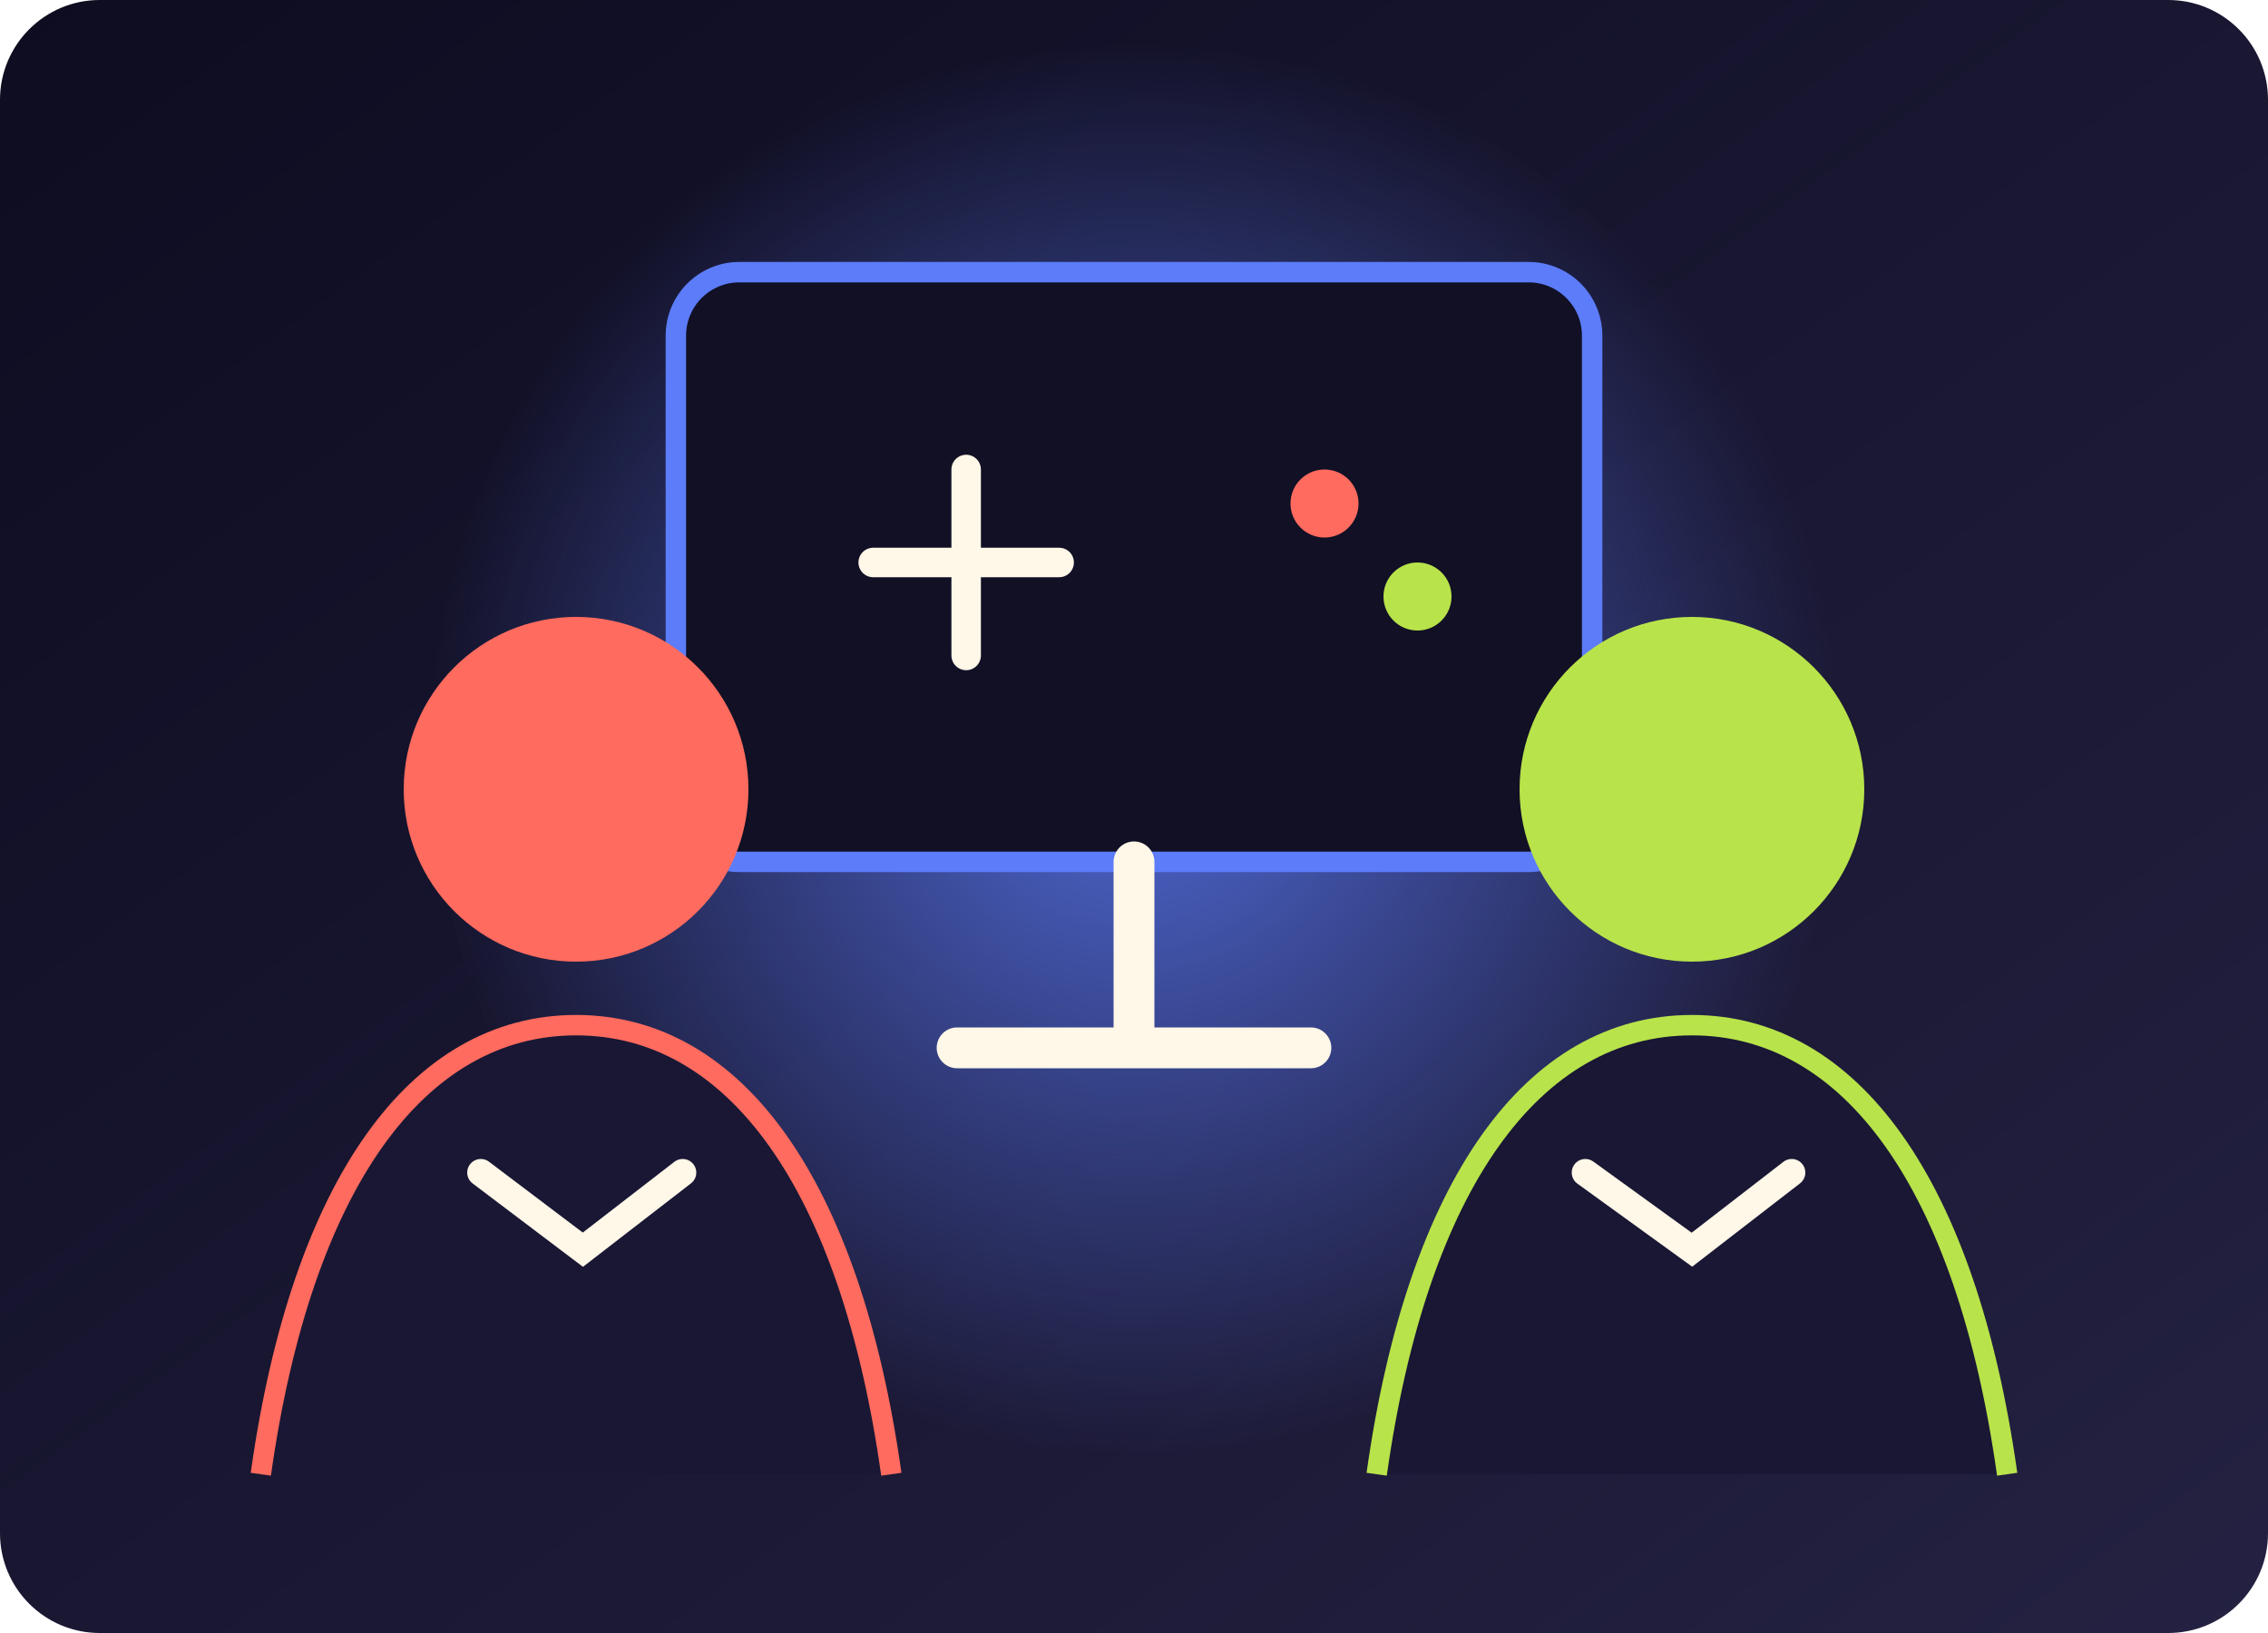
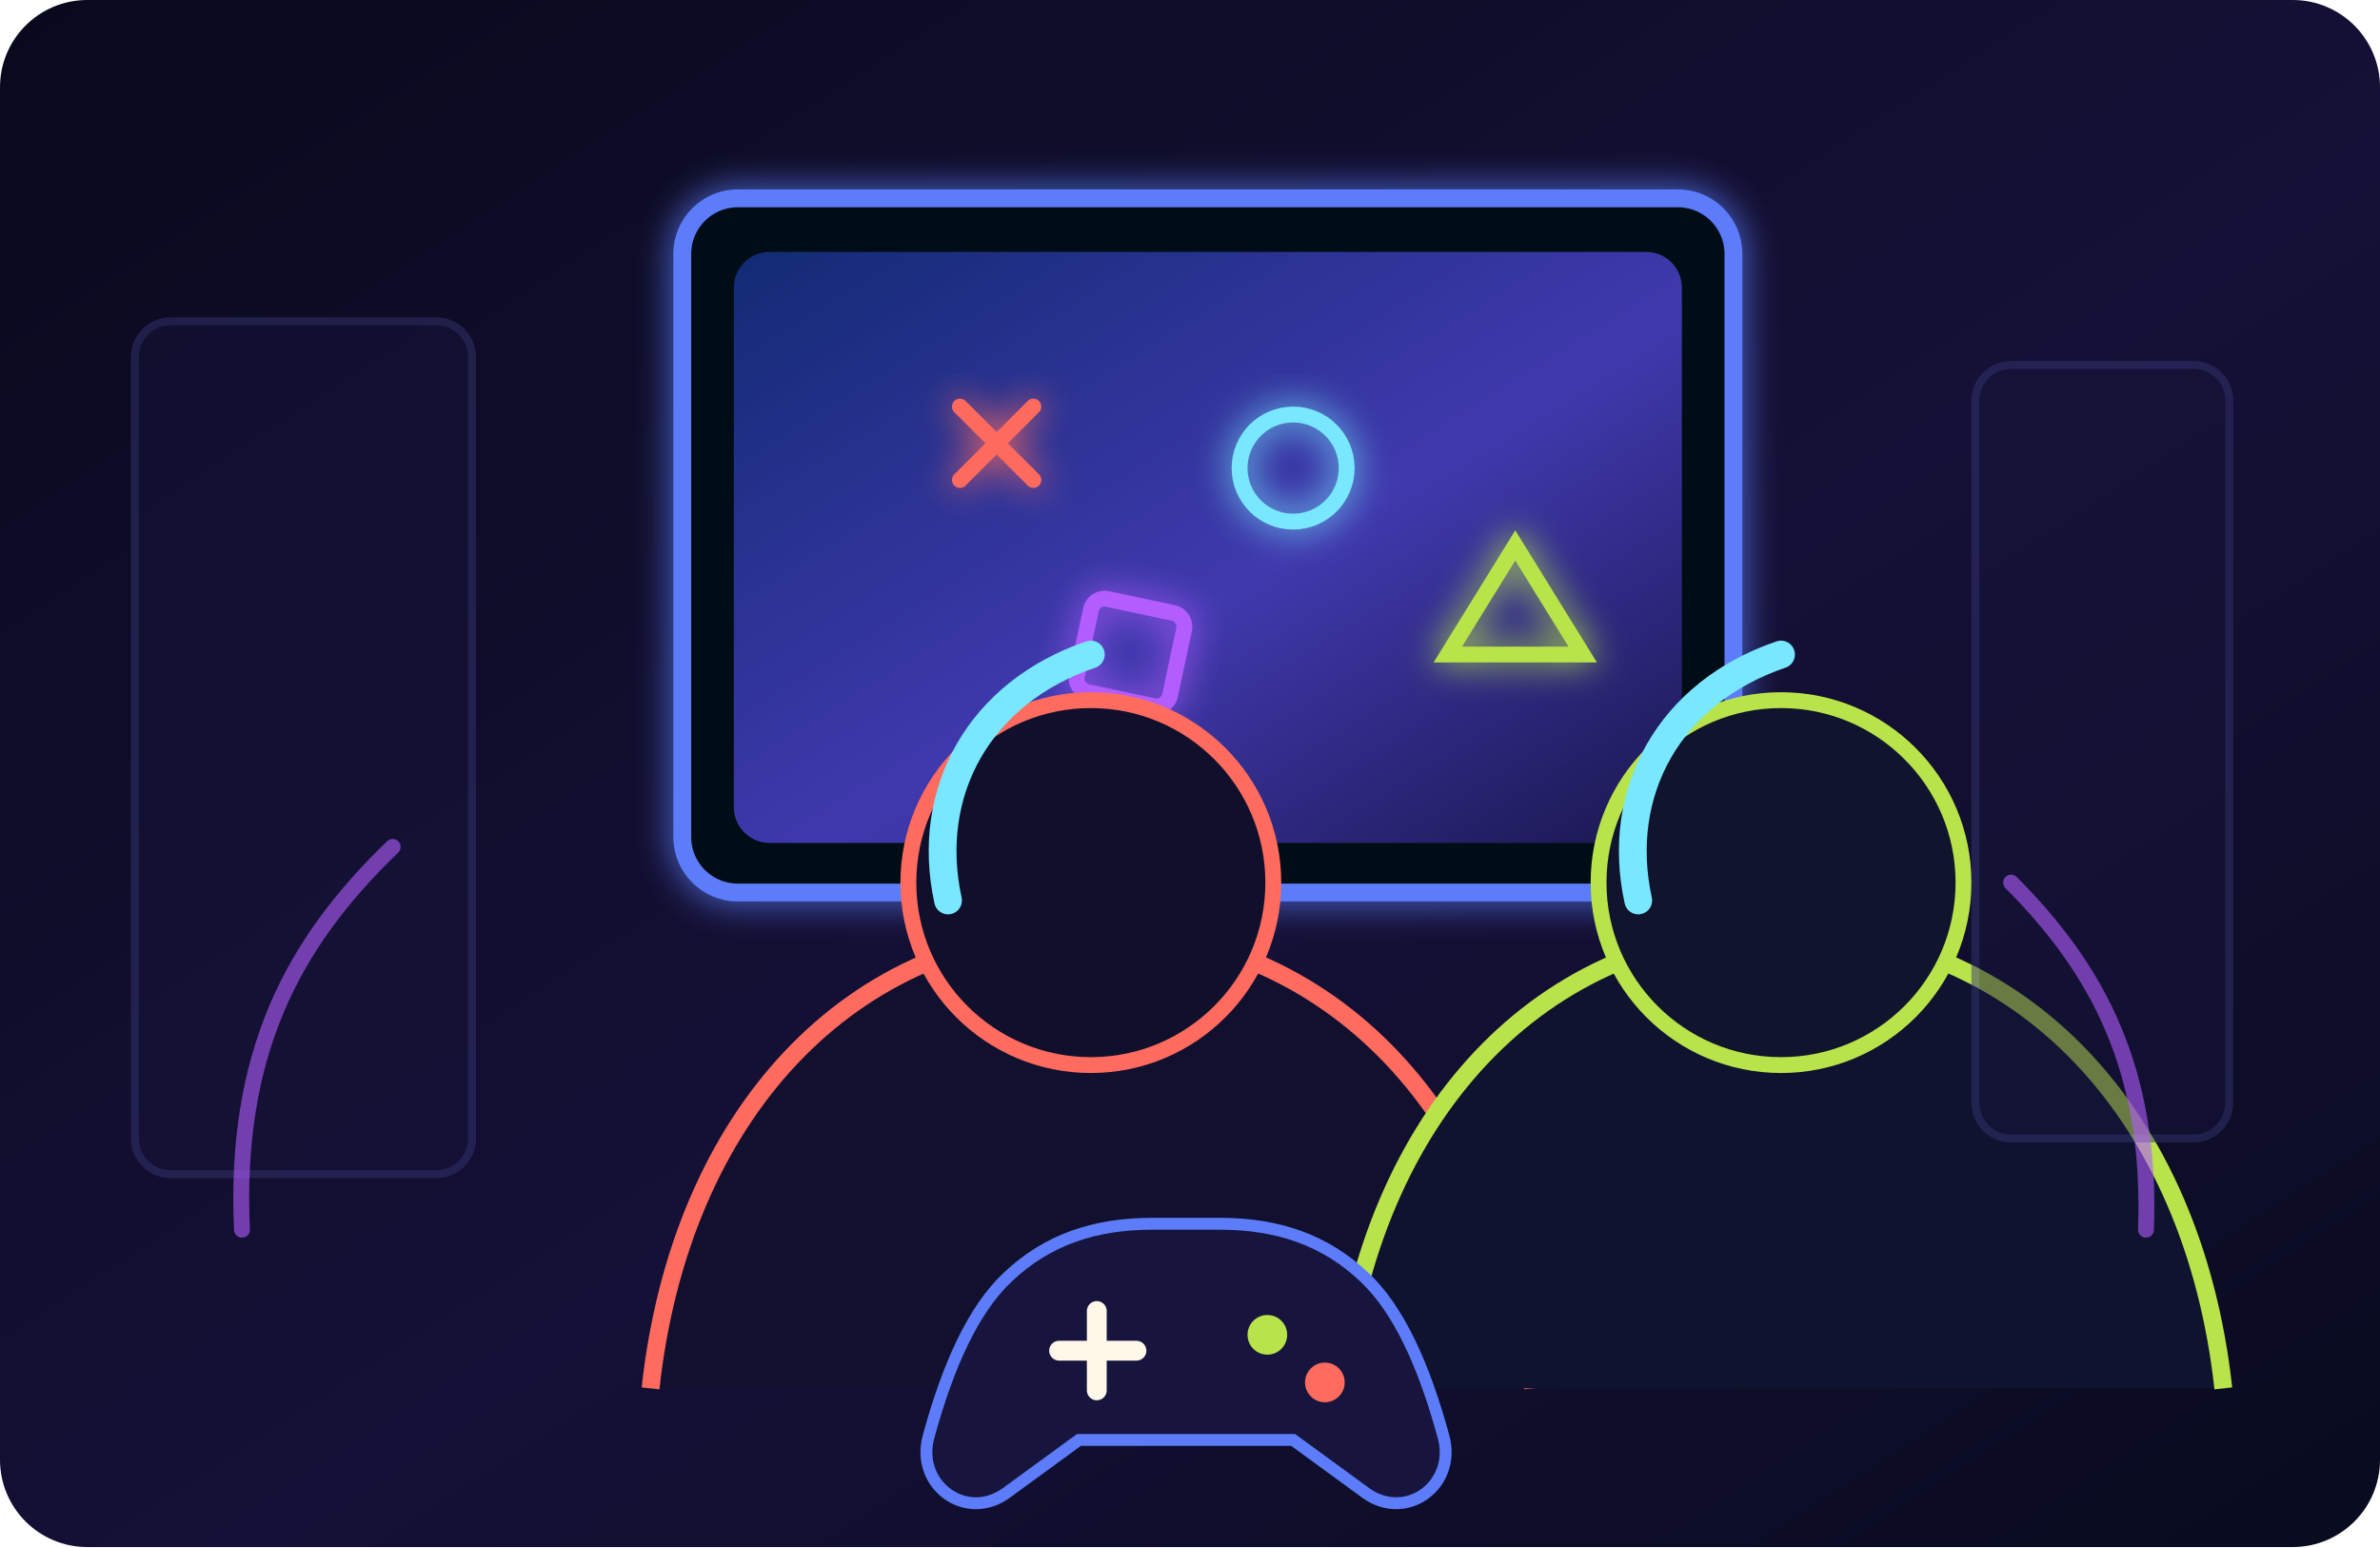
- <svg xmlns="http://www.w3.org/2000/svg" viewBox="0 0 1000 720" role="img" aria-labelledby="title desc">
+ <svg xmlns="http://www.w3.org/2000/svg" viewBox="0 0 1200 780" role="img" aria-labelledby="title desc">
  <defs>
    <linearGradient id="bg" x1="0" y1="0" x2="1" y2="1">
-       <stop stop-color="#0D0C20" />
-       <stop offset="1" stop-color="#242142" />
+       <stop stop-color="#09091C" />
+       <stop offset=".55" stop-color="#151037" />
+       <stop offset="1" stop-color="#080B1E" />
    </linearGradient>
-     <radialGradient id="gl">
-       <stop stop-color="#5C7CFA" stop-opacity=".8" />
-       <stop offset="1" stop-color="#5C7CFA" stop-opacity="0" />
-     </radialGradient>
+     <linearGradient id="screen" x1="0" y1="0" x2="1" y2="1">
+       <stop stop-color="#122B74" />
+       <stop offset=".55" stop-color="#4039AE" />
+       <stop offset="1" stop-color="#1A174E" />
+     </linearGradient>
+     <filter id="glow">
+       <feGaussianBlur stdDeviation="9" result="b" />
+       <feMerge>
+         <feMergeNode in="b" />
+         <feMergeNode in="SourceGraphic" />
+       </feMerge>
+     </filter>
  </defs>
-   <rect width="1000" height="720" rx="44" fill="url(#bg)" />
-   <circle cx="500" cy="330" r="310" fill="url(#gl)" />
-   <rect x="298" y="120" width="404" height="260" rx="28" fill="#111025" stroke="#5C7CFA" stroke-width="9" />
-   <path d="M500 380v82M422 462h156" stroke="#FFF7E8" stroke-width="18" stroke-linecap="round" />
-   <circle cx="254" cy="348" r="76" fill="#FF6B5E" />
-   <path d="M115 650c18-128 69-198 139-198s121 70 139 198" fill="#191734" stroke="#FF6B5E" stroke-width="9" />
-   <circle cx="746" cy="348" r="76" fill="#B8E34A" />
-   <path d="M607 650c18-128 69-198 139-198s121 70 139 198" fill="#191734" stroke="#B8E34A" stroke-width="9" />
-   <path d="M212 517l45 34 44-34M699 517l47 34 44-34" fill="none" stroke="#FFF7E8" stroke-width="12" stroke-linecap="round" />
-   <path d="M385 248h82M426 207v82" stroke="#FFF7E8" stroke-width="13" stroke-linecap="round" />
-   <circle cx="584" cy="222" r="15" fill="#FF6B5E" />
-   <circle cx="625" cy="263" r="15" fill="#B8E34A" />
+   <rect width="1200" height="780" rx="44" fill="url(#bg)" />
+   <rect x="344" y="100" width="530" height="350" rx="28" fill="#060817" stroke="#5C7CFA" stroke-width="9" filter="url(#glow)" />
+   <rect x="370" y="127" width="478" height="298" rx="18" fill="url(#screen)" />
+   <g fill="none" stroke-linecap="round" filter="url(#glow)">
+     <path d="M484 205l37 37m0-37-37 37" stroke="#FF6B5E" stroke-width="8" />
+     <circle cx="652" cy="236" r="27" stroke="#78E7FF" stroke-width="8" />
+     <path d="M730 330l34-55 34 55Z" stroke="#B8E34A" stroke-width="8" />
+     <rect x="546" y="305" width="48" height="48" rx="7" stroke="#B35CFF" stroke-width="8" transform="rotate(12 570 329)" />
+   </g>
+   <path d="M328 700c15-137 100-231 222-231s208 94 223 231" fill="#12102F" stroke="#FF6B5E" stroke-width="9" />
+   <circle cx="550" cy="445" r="92" fill="#11102C" stroke="#FF6B5E" stroke-width="8" />
+   <path d="M676 700c15-137 100-231 222-231s208 94 223 231" fill="#0F1330" stroke="#B8E34A" stroke-width="9" />
+   <circle cx="898" cy="445" r="92" fill="#10142D" stroke="#B8E34A" stroke-width="8" />
+   <path d="M478 454c-12-55 16-105 72-124M826 454c-12-55 16-105 72-124" fill="none" stroke="#78E7FF" stroke-width="14" stroke-linecap="round" />
+   <g transform="translate(478 594)">
+     <path d="M30 50c20-19 44-27 73-27h34c29 0 53 8 73 27 17 16 30 44 40 81 6 24-19 42-39 28l-37-27H66l-37 27c-20 14-45-4-39-28 10-37 23-65 40-81Z" fill="#17153D" stroke="#5C7CFA" stroke-width="6" />
+     <path d="M56 87h39m-20-20v40" stroke="#FFF7E8" stroke-width="10" stroke-linecap="round" />
+     <circle cx="161" cy="79" r="10" fill="#B8E34A" />
+     <circle cx="190" cy="103" r="10" fill="#FF6B5E" />
+   </g>
+   <g opacity=".5" fill="#15143A" stroke="#343370" stroke-width="4">
+     <rect x="68" y="162" width="170" height="430" rx="18" />
+     <rect x="996" y="184" width="128" height="390" rx="18" />
+   </g>
+   <path d="M122 620c-4-88 25-144 76-193M1082 620c3-80-24-131-68-175" fill="none" stroke="#B35CFF" stroke-width="8" stroke-linecap="round" opacity=".6" />
</svg>
